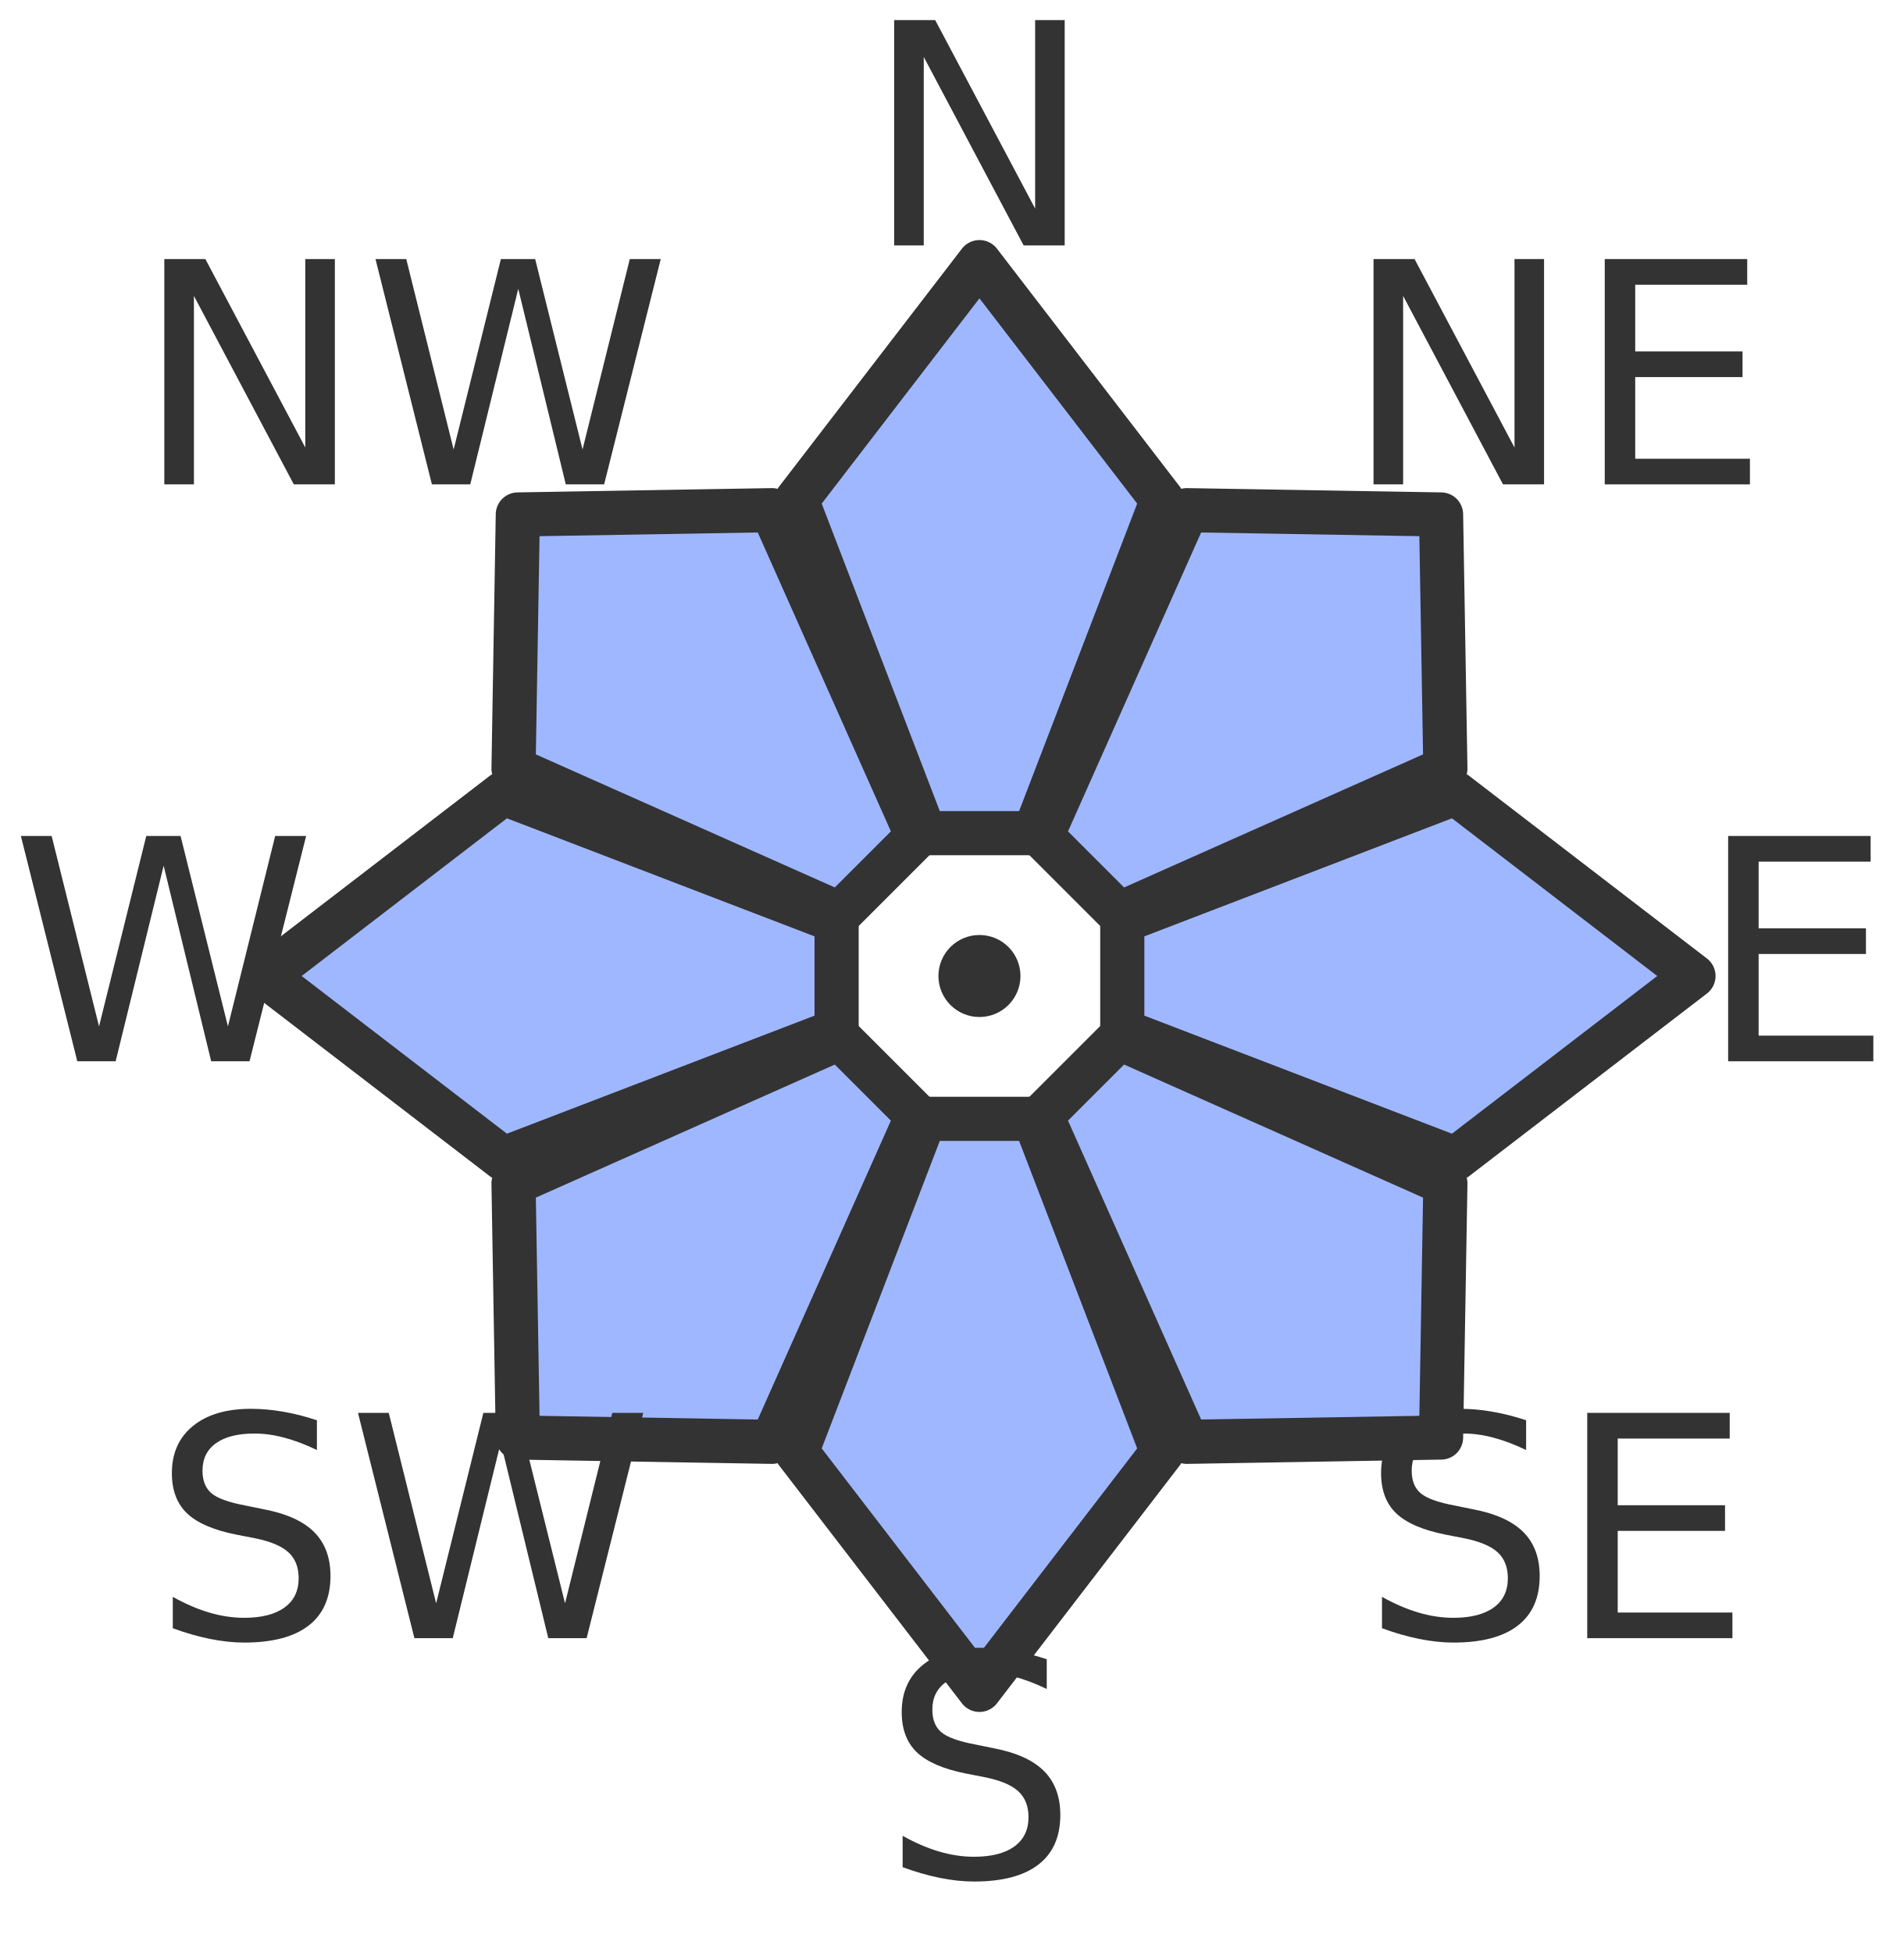
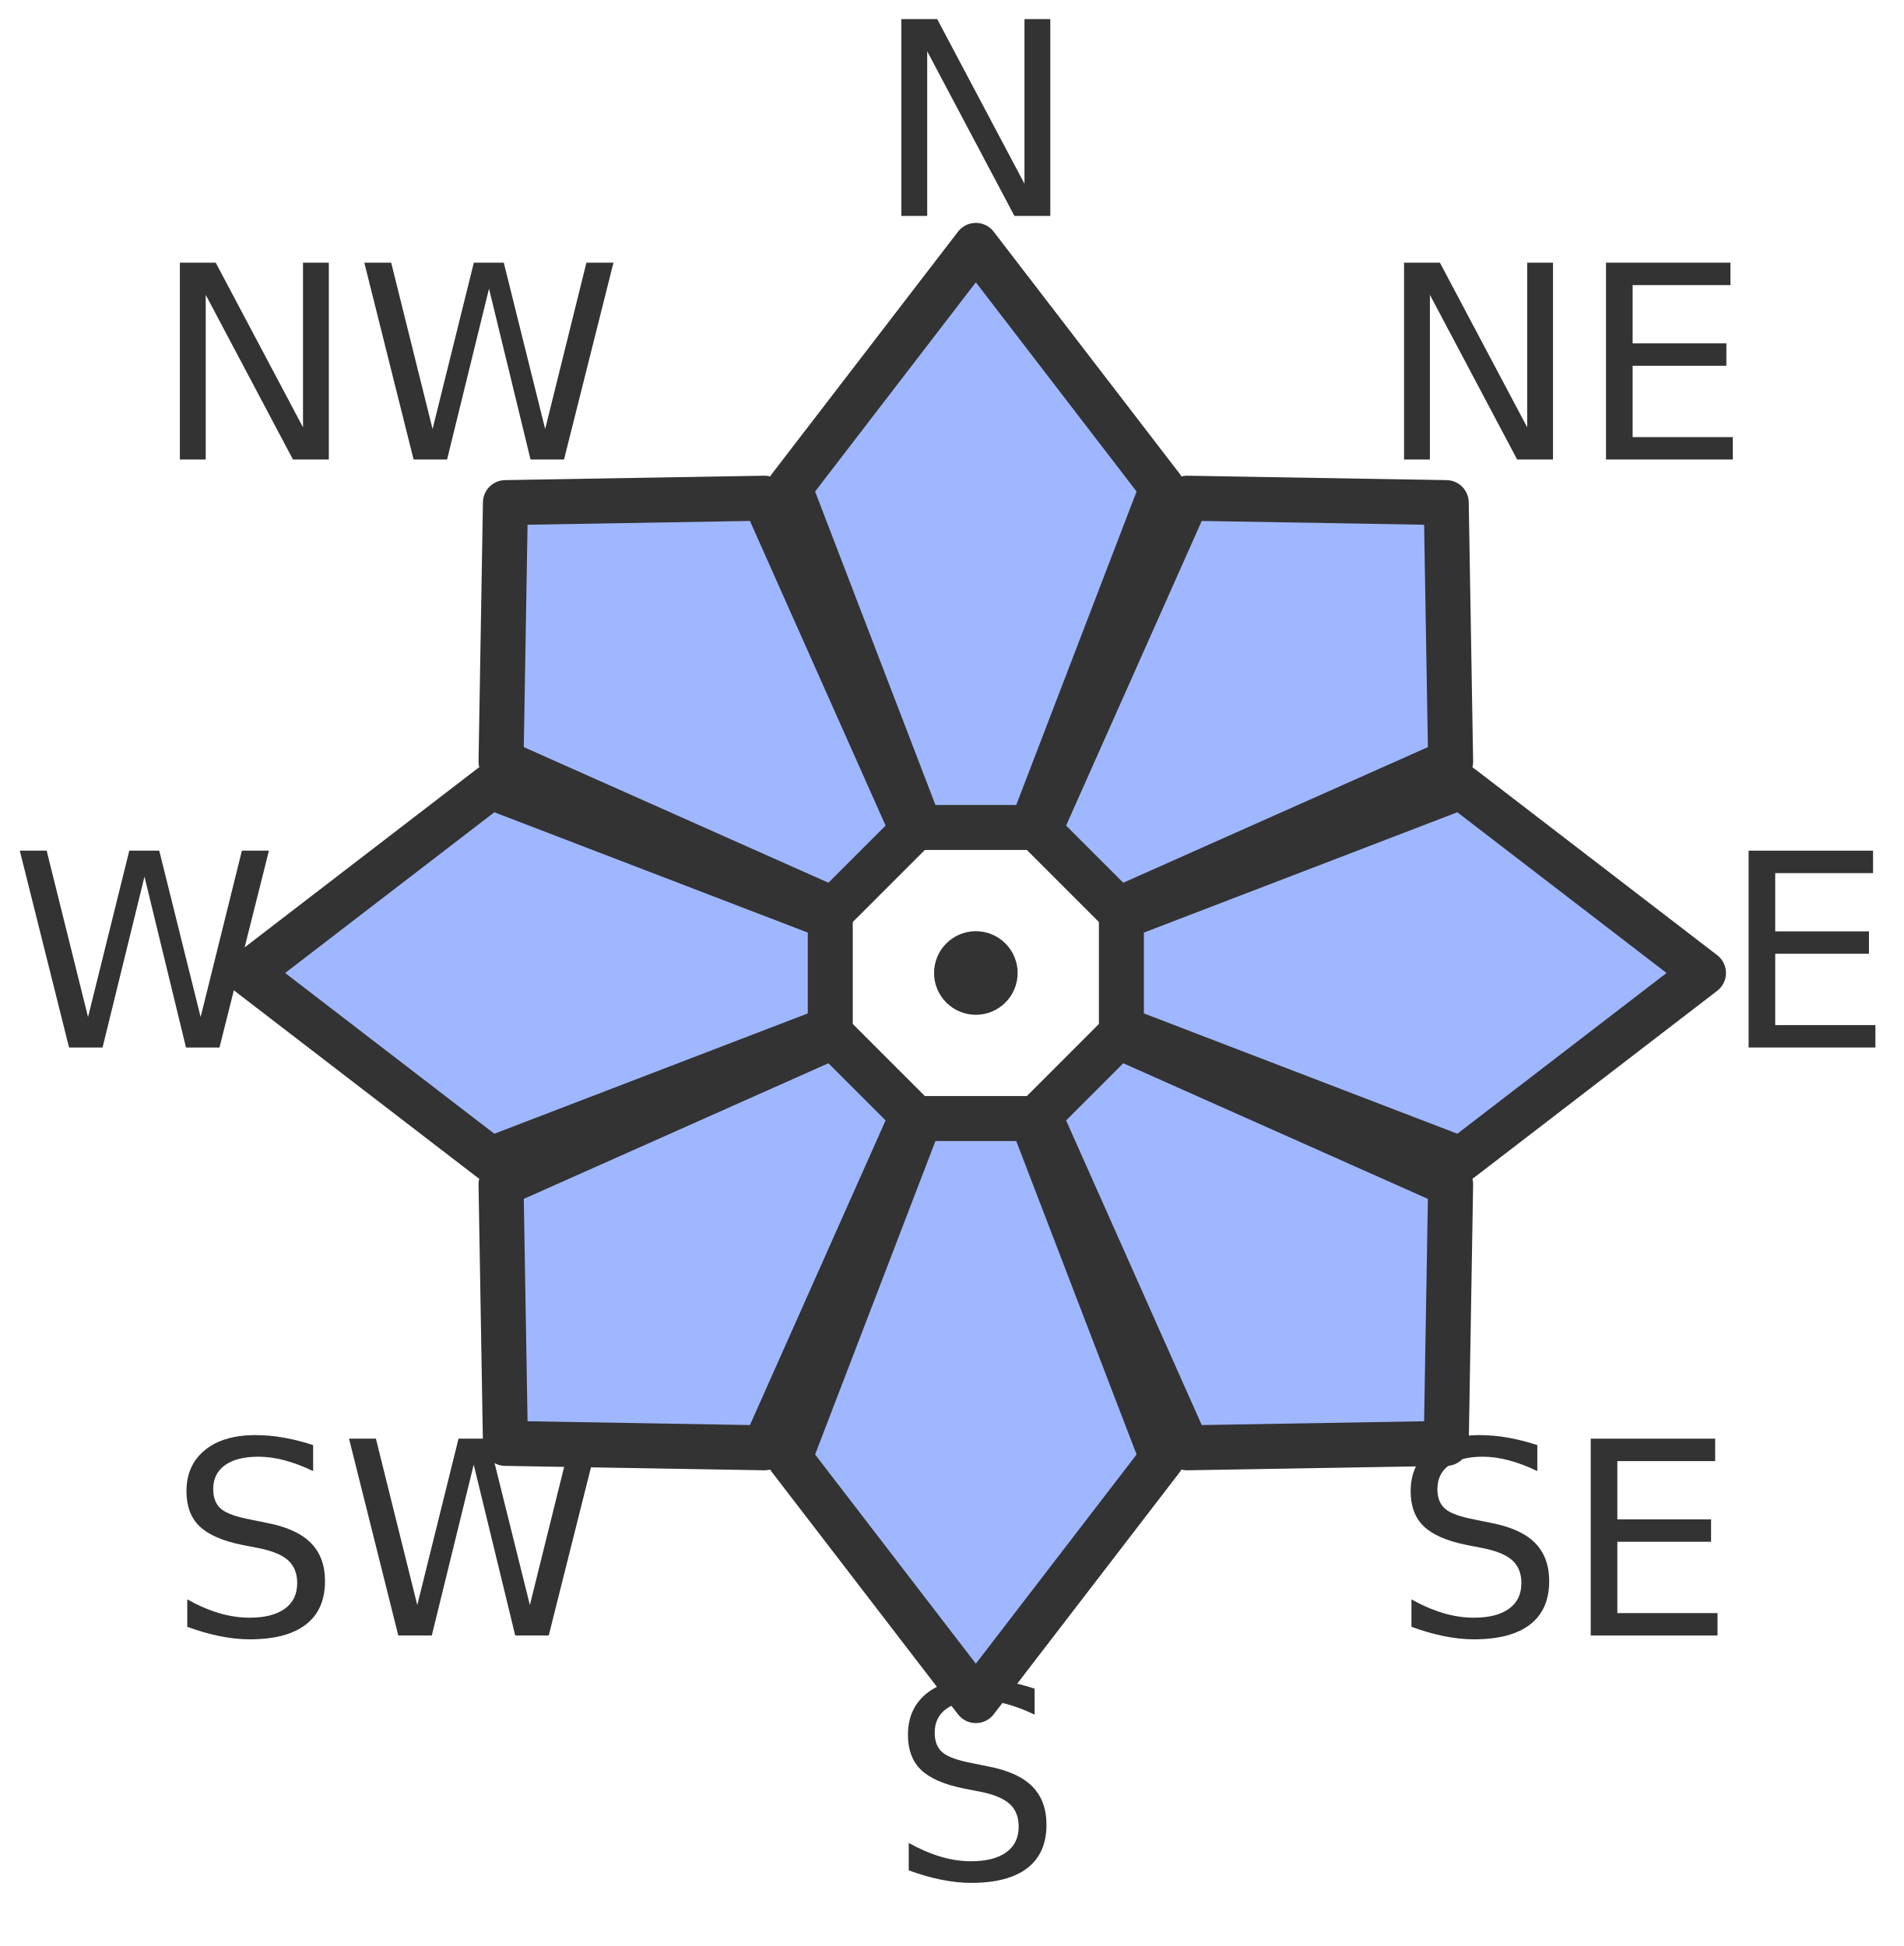
- <svg xmlns="http://www.w3.org/2000/svg" xmlns:xlink="http://www.w3.org/1999/xlink" viewBox="0 0 129.337 132.644" version="1.1">
+ <svg xmlns="http://www.w3.org/2000/svg" xmlns:xlink="http://www.w3.org/1999/xlink" viewBox="0 0 126.906 129.741" version="1.1">
  <defs>
    <style type="text/css">*{stroke-linejoin: round; stroke-linecap: butt}</style>
  </defs>
  <g id="figure_1">
    <g id="patch_1">
-       <path d="M 0 132.644  L 129.337 132.644  L 129.337 0  L 0 0  L 0 132.644  z " style="fill: none" />
+       <path d="M 0 129.741  L 126.906 129.741  L 126.906 0  L 0 0  L 0 129.741  z " style="fill: none" />
    </g>
    <g id="axes_1">
      <g id="patch_2">
-         <path d="M 70.267 56.617  L 78.959 33.973  L 66.542 17.812  L 54.124 33.973  L 62.817 56.617  z " clip-path="url(#p7ff748629c)" style="fill: #9fb7ff; stroke: #333333; stroke-width: 3" />
+         <path d="M 68.784 55.166  L 77.476 32.522  L 65.059 16.36  L 52.641 32.522  L 61.334 55.166  z " clip-path="url(#p1c17a70d08)" style="fill: #9fb7ff; stroke: #333333; stroke-width: 3" />
      </g>
      <g id="patch_3">
-         <path d="M 76.038 62.094  L 98.196 52.229  L 97.903 34.96  L 80.635 34.668  L 70.77 56.826  z " clip-path="url(#p7ff748629c)" style="fill: #9fb7ff; stroke: #333333; stroke-width: 3" />
+         <path d="M 74.555 60.642  L 96.713 50.777  L 96.42 33.509  L 79.152 33.216  L 69.287 55.374  z " clip-path="url(#p1c17a70d08)" style="fill: #9fb7ff; stroke: #333333; stroke-width: 3" />
      </g>
      <g id="patch_4">
-         <path d="M 76.246 70.047  L 98.89 78.739  L 115.052 66.322  L 98.89 53.905  L 76.246 62.597  z " clip-path="url(#p7ff748629c)" style="fill: #9fb7ff; stroke: #333333; stroke-width: 3" />
+         <path d="M 74.763 68.596  L 97.407 77.288  L 113.569 64.87  L 97.407 52.453  L 74.763 61.145  z " clip-path="url(#p1c17a70d08)" style="fill: #9fb7ff; stroke: #333333; stroke-width: 3" />
      </g>
      <g id="patch_5">
-         <path d="M 70.77 75.818  L 80.635 97.976  L 97.903 97.684  L 98.196 80.415  L 76.038 70.55  z " clip-path="url(#p7ff748629c)" style="fill: #9fb7ff; stroke: #333333; stroke-width: 3" />
+         <path d="M 69.287 74.367  L 79.152 96.525  L 96.42 96.232  L 96.713 78.964  L 74.555 69.098  z " clip-path="url(#p1c17a70d08)" style="fill: #9fb7ff; stroke: #333333; stroke-width: 3" />
      </g>
      <g id="patch_6">
-         <path d="M 62.817 76.027  L 54.124 98.671  L 66.542 114.832  L 78.959 98.671  L 70.267 76.027  z " clip-path="url(#p7ff748629c)" style="fill: #9fb7ff; stroke: #333333; stroke-width: 3" />
+         <path d="M 61.334 74.575  L 52.641 97.219  L 65.059 113.38  L 77.476 97.219  L 68.784 74.575  z " clip-path="url(#p1c17a70d08)" style="fill: #9fb7ff; stroke: #333333; stroke-width: 3" />
      </g>
      <g id="patch_7">
-         <path d="M 57.046 70.55  L 34.888 80.415  L 35.18 97.684  L 52.448 97.976  L 62.314 75.818  z " clip-path="url(#p7ff748629c)" style="fill: #9fb7ff; stroke: #333333; stroke-width: 3" />
+         <path d="M 55.562 69.098  L 33.404 78.964  L 33.697 96.232  L 50.965 96.525  L 60.831 74.367  z " clip-path="url(#p1c17a70d08)" style="fill: #9fb7ff; stroke: #333333; stroke-width: 3" />
      </g>
      <g id="patch_8">
-         <path d="M 56.837 62.597  L 34.193 53.905  L 18.032 66.322  L 34.193 78.739  L 56.837 70.047  z " clip-path="url(#p7ff748629c)" style="fill: #9fb7ff; stroke: #333333; stroke-width: 3" />
+         <path d="M 55.354 61.145  L 32.71 52.453  L 16.549 64.87  L 32.71 77.288  L 55.354 68.596  z " clip-path="url(#p1c17a70d08)" style="fill: #9fb7ff; stroke: #333333; stroke-width: 3" />
      </g>
      <g id="patch_9">
-         <path d="M 62.314 56.826  L 52.448 34.668  L 35.18 34.96  L 34.888 52.229  L 57.046 62.094  z " clip-path="url(#p7ff748629c)" style="fill: #9fb7ff; stroke: #333333; stroke-width: 3" />
+         <path d="M 60.831 55.374  L 50.965 33.216  L 33.697 33.509  L 33.404 50.777  L 55.562 60.642  z " clip-path="url(#p1c17a70d08)" style="fill: #9fb7ff; stroke: #333333; stroke-width: 3" />
      </g>
      <g id="patch_10">
-         <path d="M 66.542 68.609  C 67.148 68.609 67.73 68.368 68.159 67.939  C 68.588 67.51 68.829 66.929 68.829 66.322  C 68.829 65.716 68.588 65.134 68.159 64.705  C 67.73 64.276 67.148 64.035 66.542 64.035  C 65.935 64.035 65.354 64.276 64.925 64.705  C 64.496 65.134 64.255 65.716 64.255 66.322  C 64.255 66.929 64.496 67.51 64.925 67.939  C 65.354 68.368 65.935 68.609 66.542 68.609  z " clip-path="url(#p7ff748629c)" style="fill: #333333; stroke: #333333; stroke-linejoin: miter" />
+         <path d="M 65.059 67.157  C 65.665 67.157 66.247 66.916 66.676 66.487  C 67.105 66.059 67.346 65.477 67.346 64.87  C 67.346 64.264 67.105 63.682 66.676 63.253  C 66.247 62.824 65.665 62.583 65.059 62.583  C 64.452 62.583 63.871 62.824 63.442 63.253  C 63.013 63.682 62.772 64.264 62.772 64.87  C 62.772 65.477 63.013 66.059 63.442 66.487  C 63.871 66.916 64.452 67.157 65.059 67.157  z " clip-path="url(#p1c17a70d08)" style="fill: #333333; stroke: #333333; stroke-linejoin: miter" />
      </g>
      <g id="text_1">
-         <g style="fill: #333333" transform="translate(58.68656 16.67672) scale(0.21 -0.21)">
+         <g style="fill: #333333" transform="translate(58.32563 14.39719) scale(0.18 -0.18)">
          <defs>
            <path id="DejaVuSans-4e" d="M 628 4666  L 1478 4666  L 3547 763  L 3547 4666  L 4159 4666  L 4159 0  L 3309 0  L 1241 3903  L 1241 0  L 628 0  L 628 4666  z " transform="scale(0.015625)" />
          </defs>
          <use xlink:href="#DejaVuSans-4e" />
        </g>
      </g>
      <g id="text_2">
-         <g style="fill: #333333" transform="translate(91.25387 32.91472) scale(0.21 -0.21)">
+         <g style="fill: #333333" transform="translate(91.84075 30.63519) scale(0.18 -0.18)">
          <defs>
            <path id="DejaVuSans-45" d="M 628 4666  L 3578 4666  L 3578 4134  L 1259 4134  L 1259 2753  L 3481 2753  L 3481 2222  L 1259 2222  L 1259 531  L 3634 531  L 3634 0  L 628 0  L 628 4666  z " transform="scale(0.015625)" />
          </defs>
          <use xlink:href="#DejaVuSans-4e" />
          <use xlink:href="#DejaVuSans-45" transform="translate(74.80469 0)" />
        </g>
      </g>
      <g id="text_3">
-         <g style="fill: #333333" transform="translate(115.3472 72.11672) scale(0.21 -0.21)">
+         <g style="fill: #333333" transform="translate(114.8119 69.83719) scale(0.18 -0.18)">
          <use xlink:href="#DejaVuSans-45" />
        </g>
      </g>
      <g id="text_4">
-         <g style="fill: #333333" transform="translate(92.44333 111.3187) scale(0.21 -0.21)">
+         <g style="fill: #333333" transform="translate(92.86028 109.0392) scale(0.18 -0.18)">
          <defs>
            <path id="DejaVuSans-53" d="M 3425 4513  L 3425 3897  Q 3066 4069 2747 4153  Q 2428 4238 2131 4238  Q 1616 4238 1336 4038  Q 1056 3838 1056 3469  Q 1056 3159 1242 3001  Q 1428 2844 1947 2747  L 2328 2669  Q 3034 2534 3370 2195  Q 3706 1856 3706 1288  Q 3706 609 3251 259  Q 2797 -91 1919 -91  Q 1588 -91 1214 -16  Q 841 59 441 206  L 441 856  Q 825 641 1194 531  Q 1563 422 1919 422  Q 2459 422 2753 634  Q 3047 847 3047 1241  Q 3047 1584 2836 1778  Q 2625 1972 2144 2069  L 1759 2144  Q 1053 2284 737 2584  Q 422 2884 422 3419  Q 422 4038 858 4394  Q 1294 4750 2059 4750  Q 2388 4750 2728 4690  Q 3069 4631 3425 4513  z " transform="scale(0.015625)" />
          </defs>
          <use xlink:href="#DejaVuSans-53" />
          <use xlink:href="#DejaVuSans-45" transform="translate(63.47656 0)" />
        </g>
      </g>
      <g id="text_5">
-         <g style="fill: #333333" transform="translate(59.87602 127.5567) scale(0.21 -0.21)">
+         <g style="fill: #333333" transform="translate(59.34516 125.2772) scale(0.18 -0.18)">
          <use xlink:href="#DejaVuSans-53" />
        </g>
      </g>
      <g id="text_6">
-         <g style="fill: #333333" transform="translate(10.29214 111.3187) scale(0.21 -0.21)">
+         <g style="fill: #333333" transform="translate(11.24441 109.0392) scale(0.18 -0.18)">
          <defs>
            <path id="DejaVuSans-57" d="M 213 4666  L 850 4666  L 1831 722  L 2809 4666  L 3519 4666  L 4500 722  L 5478 4666  L 6119 4666  L 4947 0  L 4153 0  L 3169 4050  L 2175 0  L 1381 0  L 213 4666  z " transform="scale(0.015625)" />
          </defs>
          <use xlink:href="#DejaVuSans-53" />
          <use xlink:href="#DejaVuSans-57" transform="translate(63.47656 0)" />
        </g>
      </g>
      <g id="text_7">
-         <g style="fill: #333333" transform="translate(0.72 72.11672) scale(0.21 -0.21)">
+         <g style="fill: #333333" transform="translate(0.72 69.83719) scale(0.18 -0.18)">
          <use xlink:href="#DejaVuSans-57" />
        </g>
      </g>
      <g id="text_8">
-         <g style="fill: #333333" transform="translate(9.102688 32.91472) scale(0.21 -0.21)">
+         <g style="fill: #333333" transform="translate(10.22488 30.63519) scale(0.18 -0.18)">
          <use xlink:href="#DejaVuSans-4e" />
          <use xlink:href="#DejaVuSans-57" transform="translate(74.80469 0)" />
        </g>
      </g>
    </g>
  </g>
  <defs>
-     <clipPath id="p7ff748629c">
-       <rect x="11.102" y="10.882" width="110.88" height="110.88" />
+     <clipPath id="p1c17a70d08">
+       <rect x="9.619" y="9.43" width="110.88" height="110.88" />
    </clipPath>
  </defs>
</svg>
